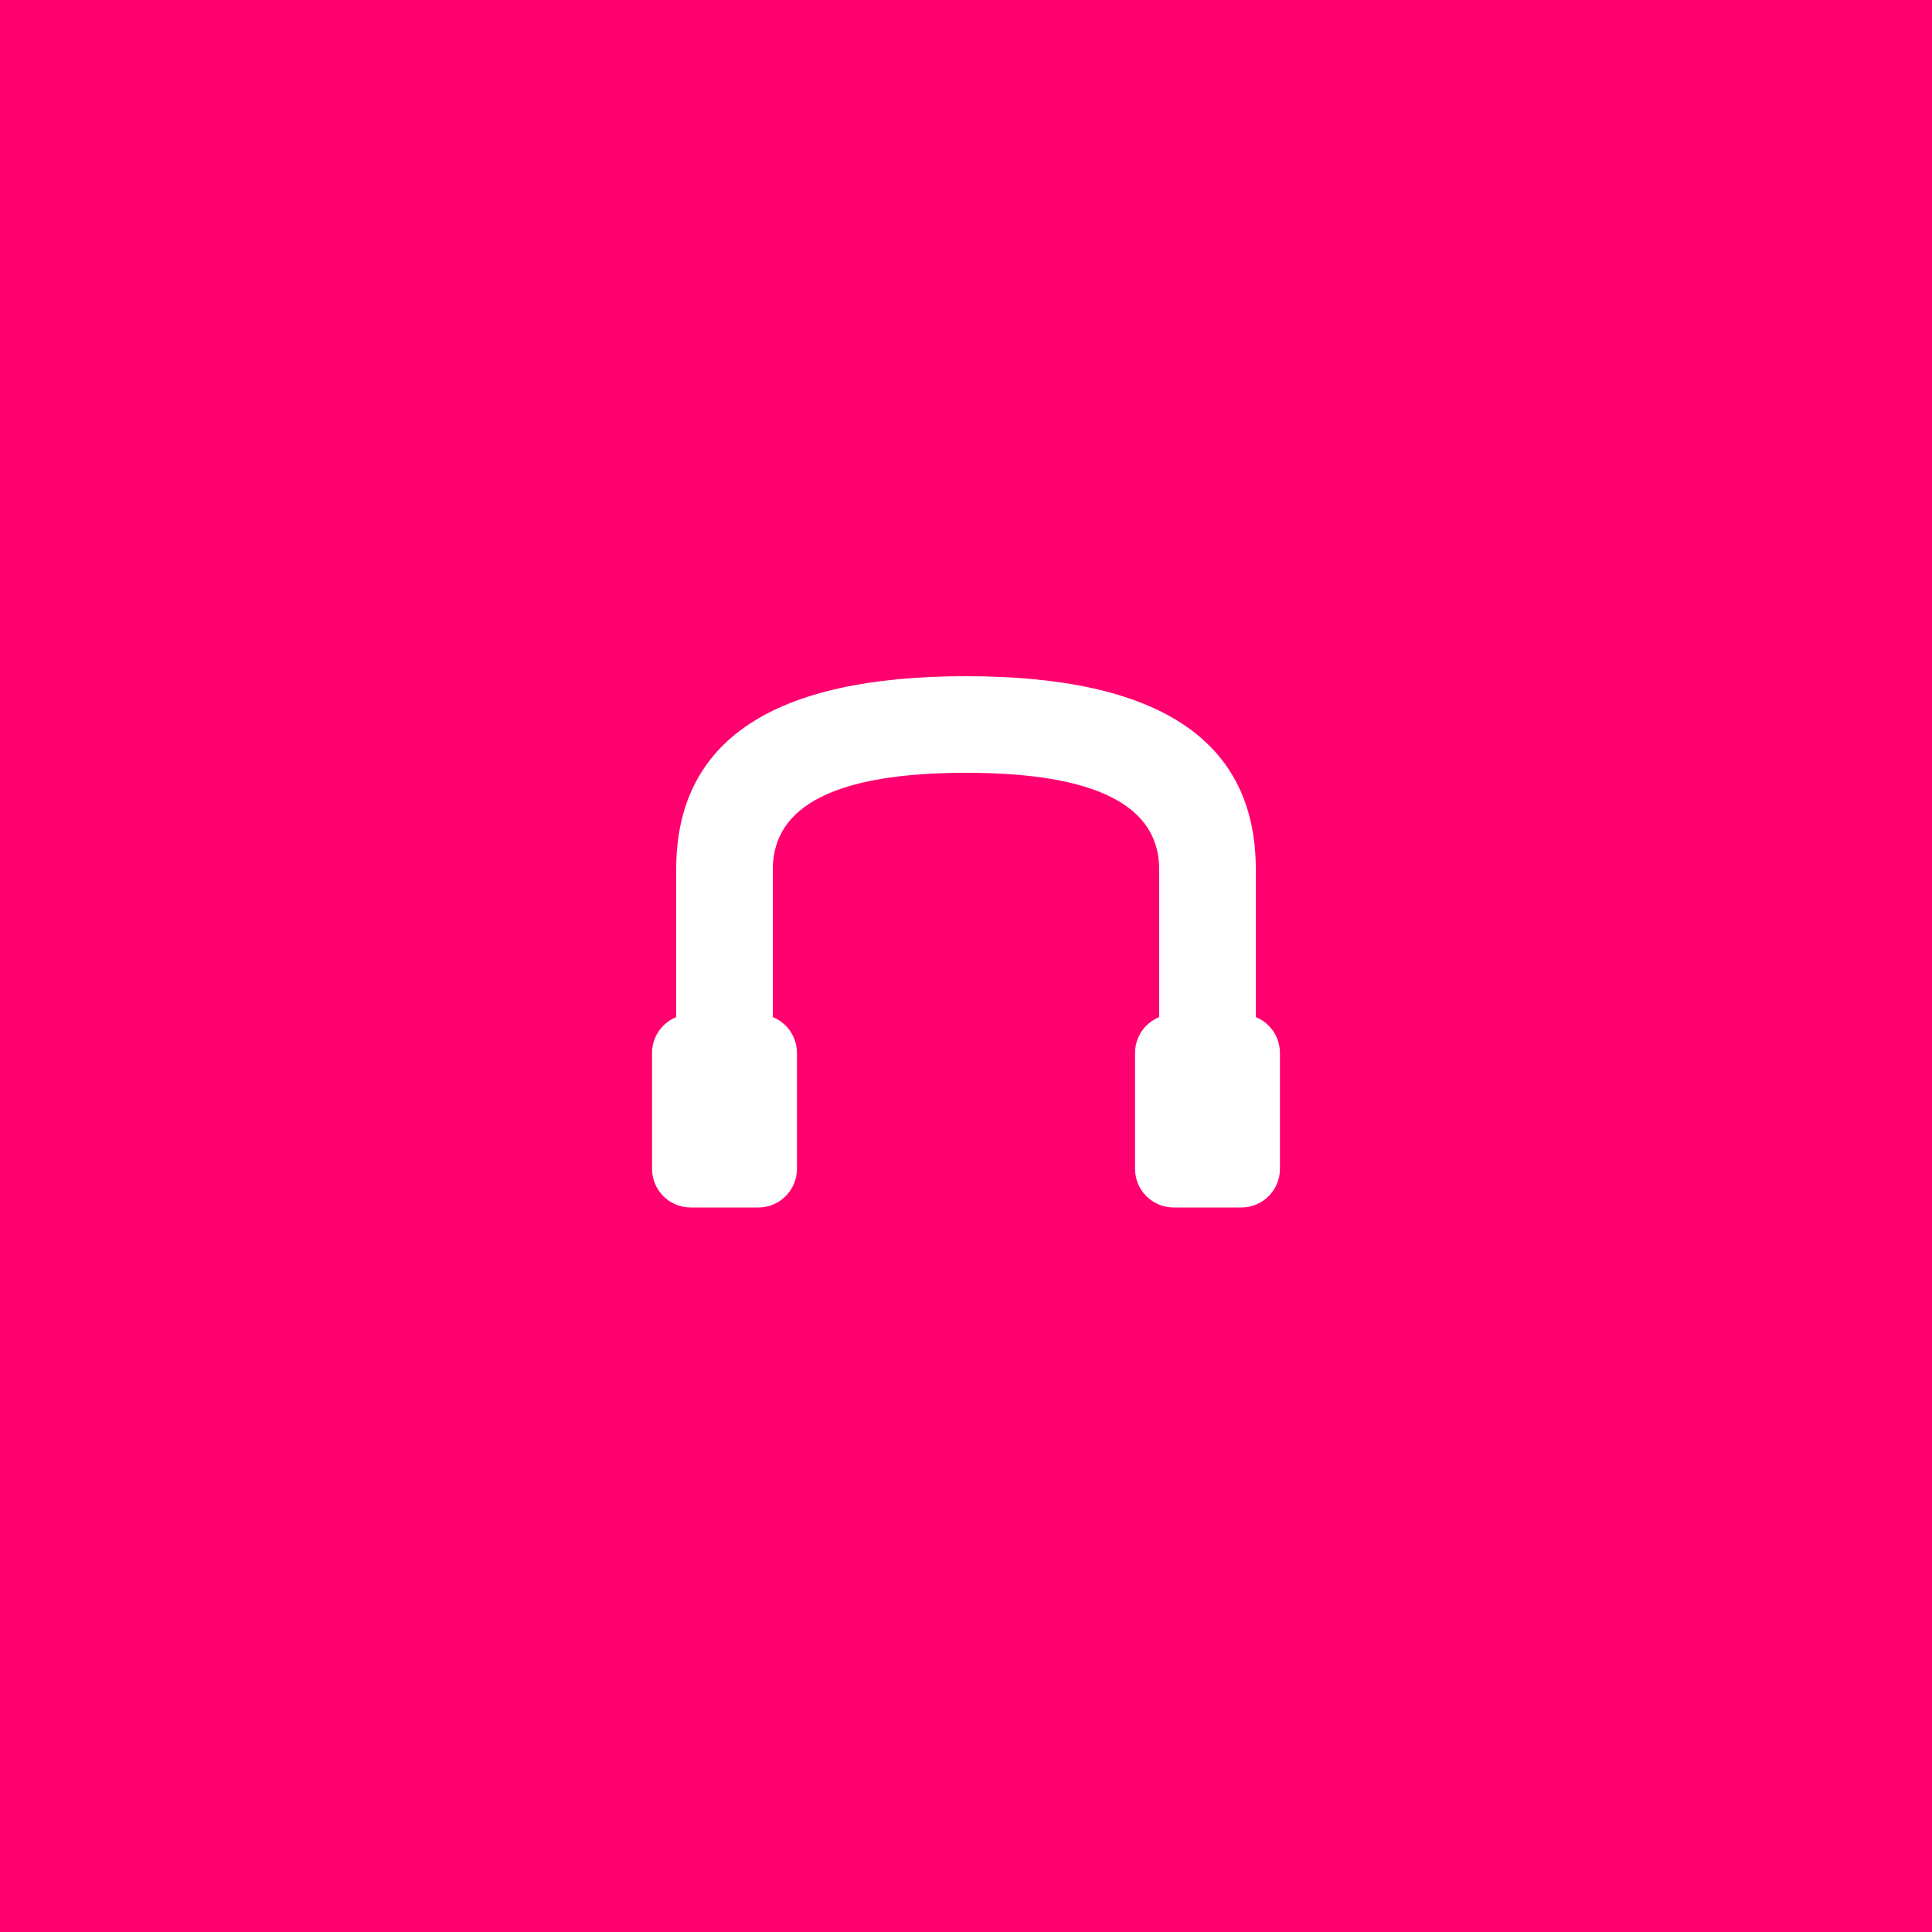
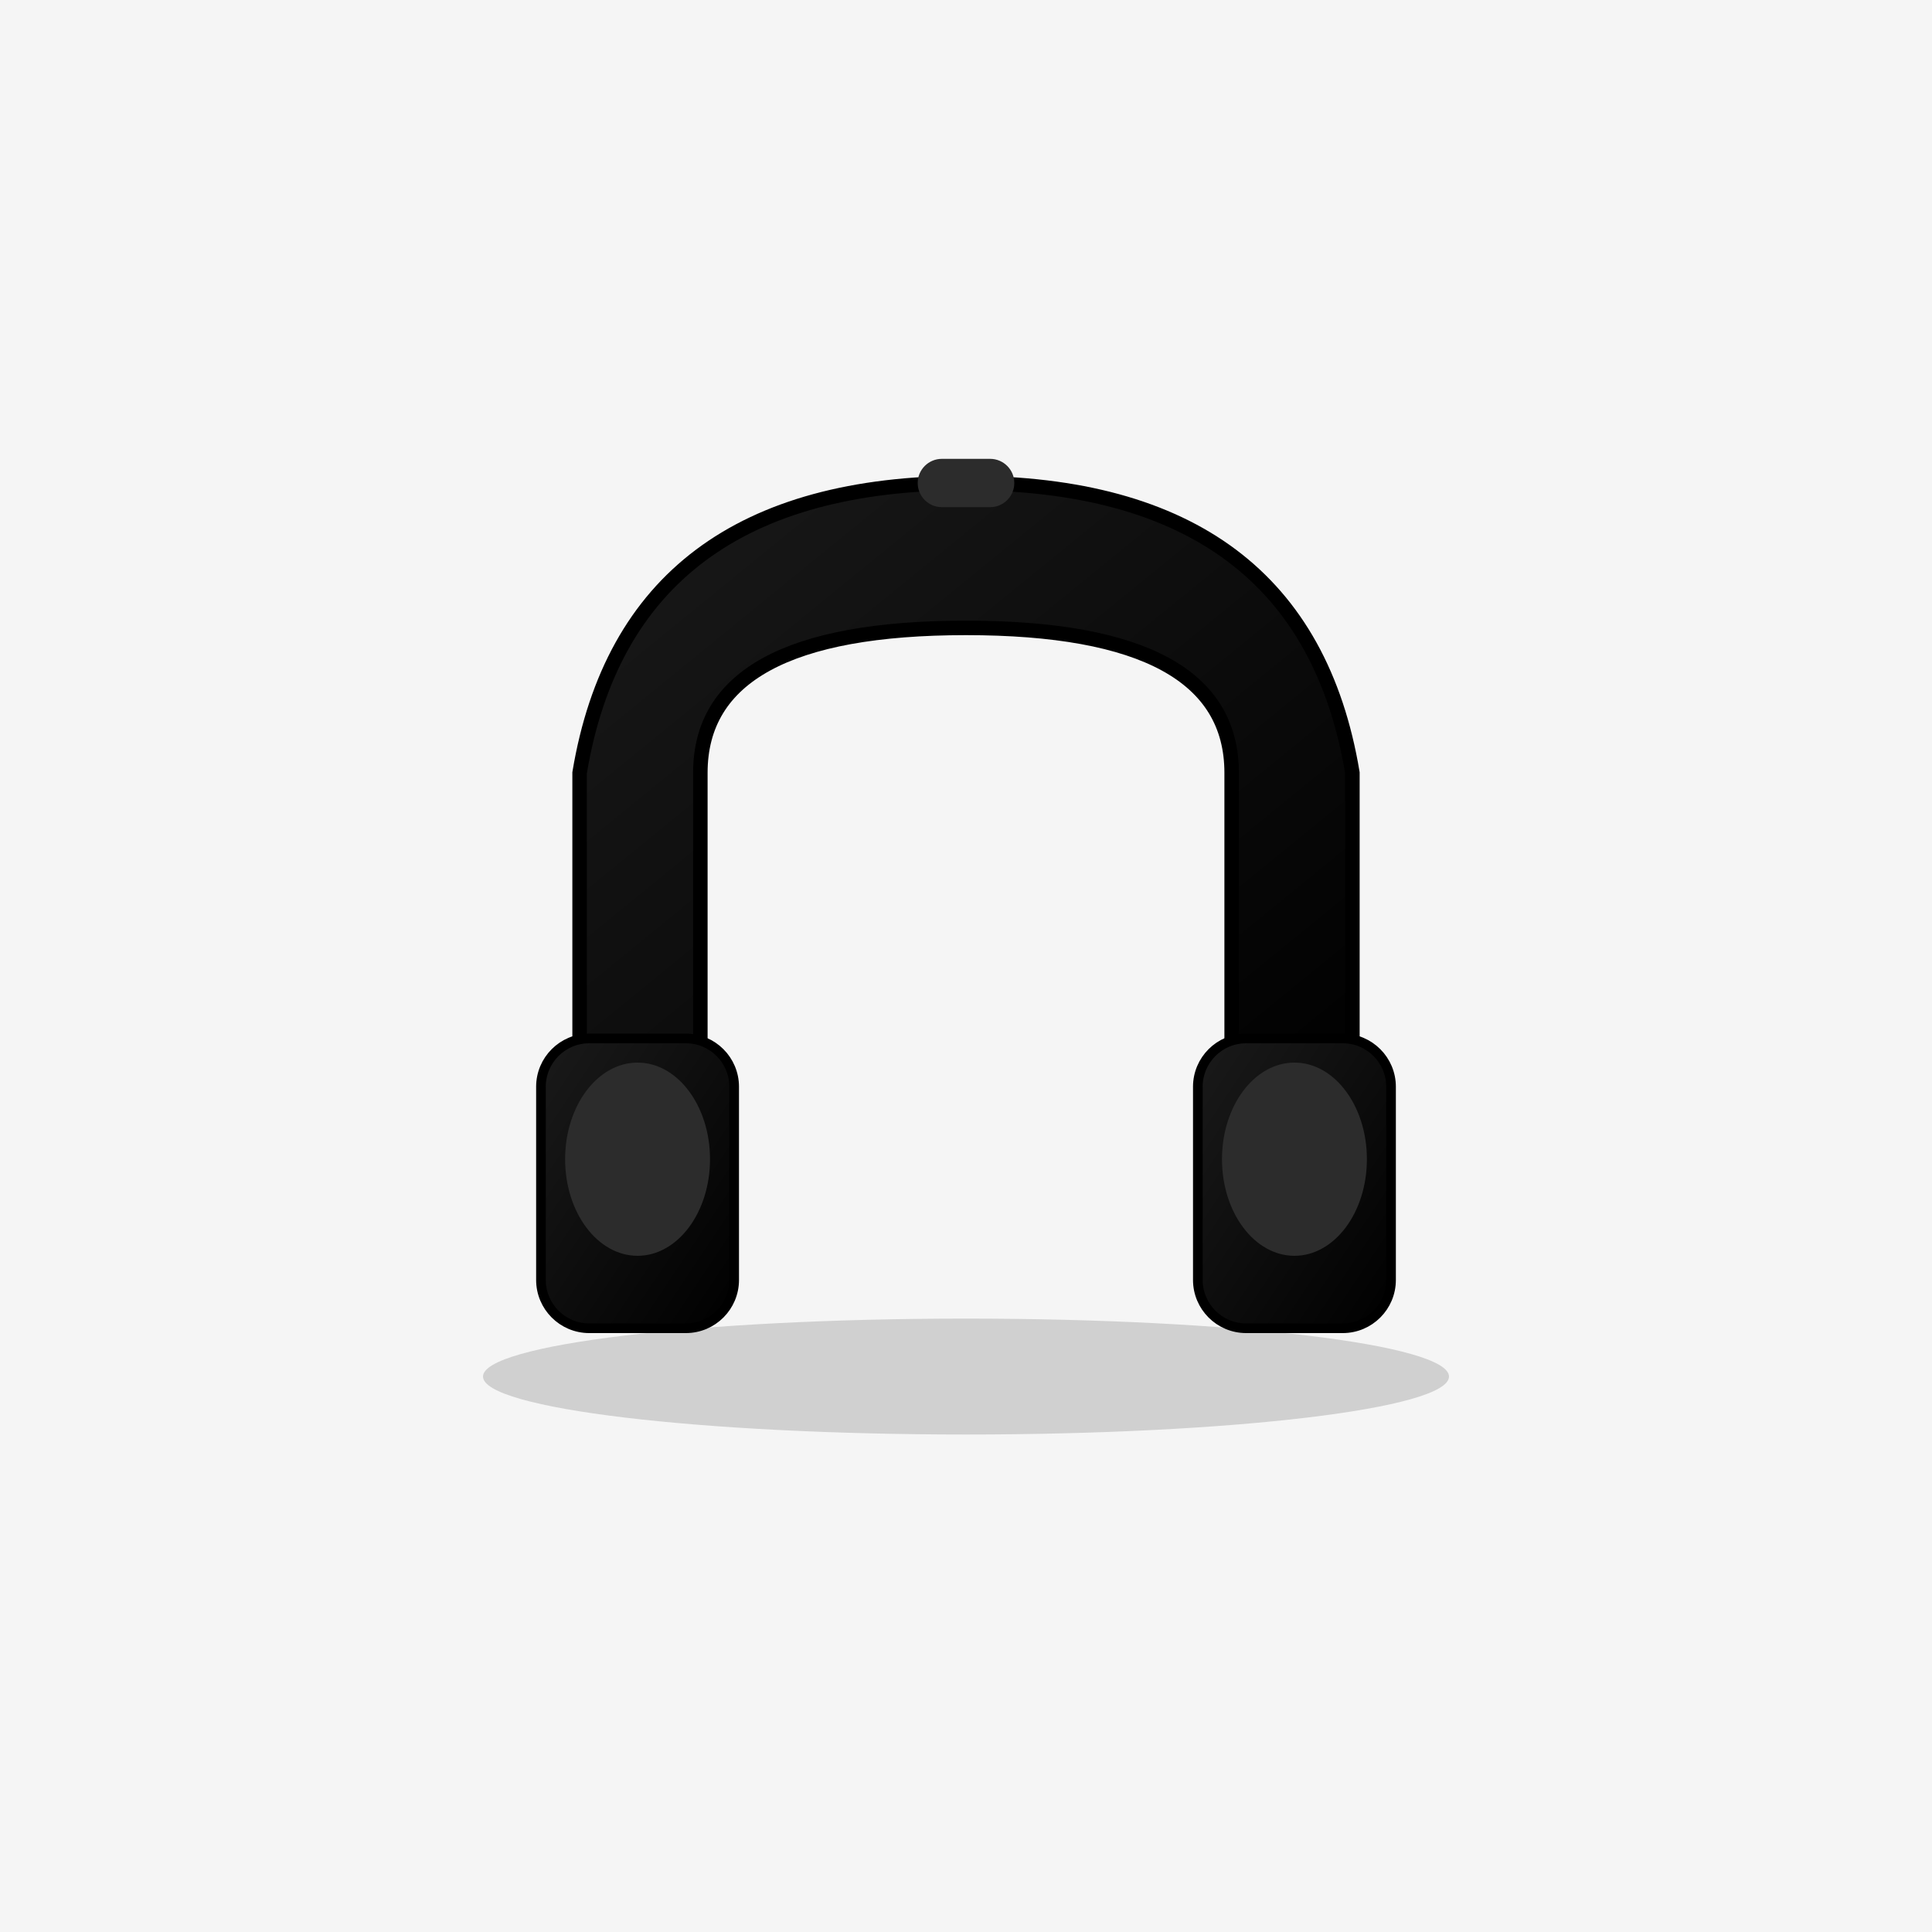
<svg xmlns="http://www.w3.org/2000/svg" width="400" height="400">
-   <rect width="400" height="400" fill="#FF006E" />
-   <path d="M 200 140 Q 140 140 140 180 L 140 220 L 160 220 L 160 180 Q 160 160 200 160 Q 240 160 240 180 L 240 220 L 260 220 L 260 180 Q 260 140 200 140" fill="#FFF" />
-   <rect x="135" y="210" width="30" height="40" rx="8" fill="#FFF" />
-   <rect x="235" y="210" width="30" height="40" rx="8" fill="#FFF" />
+   <defs>
+     <linearGradient id="headphone-grad" x1="0%" y1="0%" x2="100%" y2="100%">
+       <stop offset="0%" style="stop-color:#1A1A1A;stop-opacity:1" />
+       <stop offset="100%" style="stop-color:#000000;stop-opacity:1" />
+     </linearGradient>
+   </defs>
+   <rect width="400" height="400" fill="#F5F5F5" />
+   <path d="M 200 100 Q 130 100 120 160 L 120 230 L 145 230 L 145 160 Q 145 130 200 130 Q 255 130 255 160 L 255 230 L 280 230 L 280 160 Q 270 100 200 100" fill="url(#headphone-grad)" stroke="#000" stroke-width="3" />
+   <rect x="112" y="215" width="40" height="60" rx="10" fill="url(#headphone-grad)" stroke="#000" stroke-width="2" />
+   <rect x="248" y="215" width="40" height="60" rx="10" fill="url(#headphone-grad)" stroke="#000" stroke-width="2" />
+   <ellipse cx="132" cy="240" rx="15" ry="20" fill="#2C2C2C" />
+   <ellipse cx="268" cy="240" rx="15" ry="20" fill="#2C2C2C" />
+   <rect x="190" y="95" width="20" height="10" rx="5" fill="#2C2C2C" />
+   <ellipse cx="200" cy="285" rx="100" ry="12" fill="#000" opacity="0.15" />
</svg>
